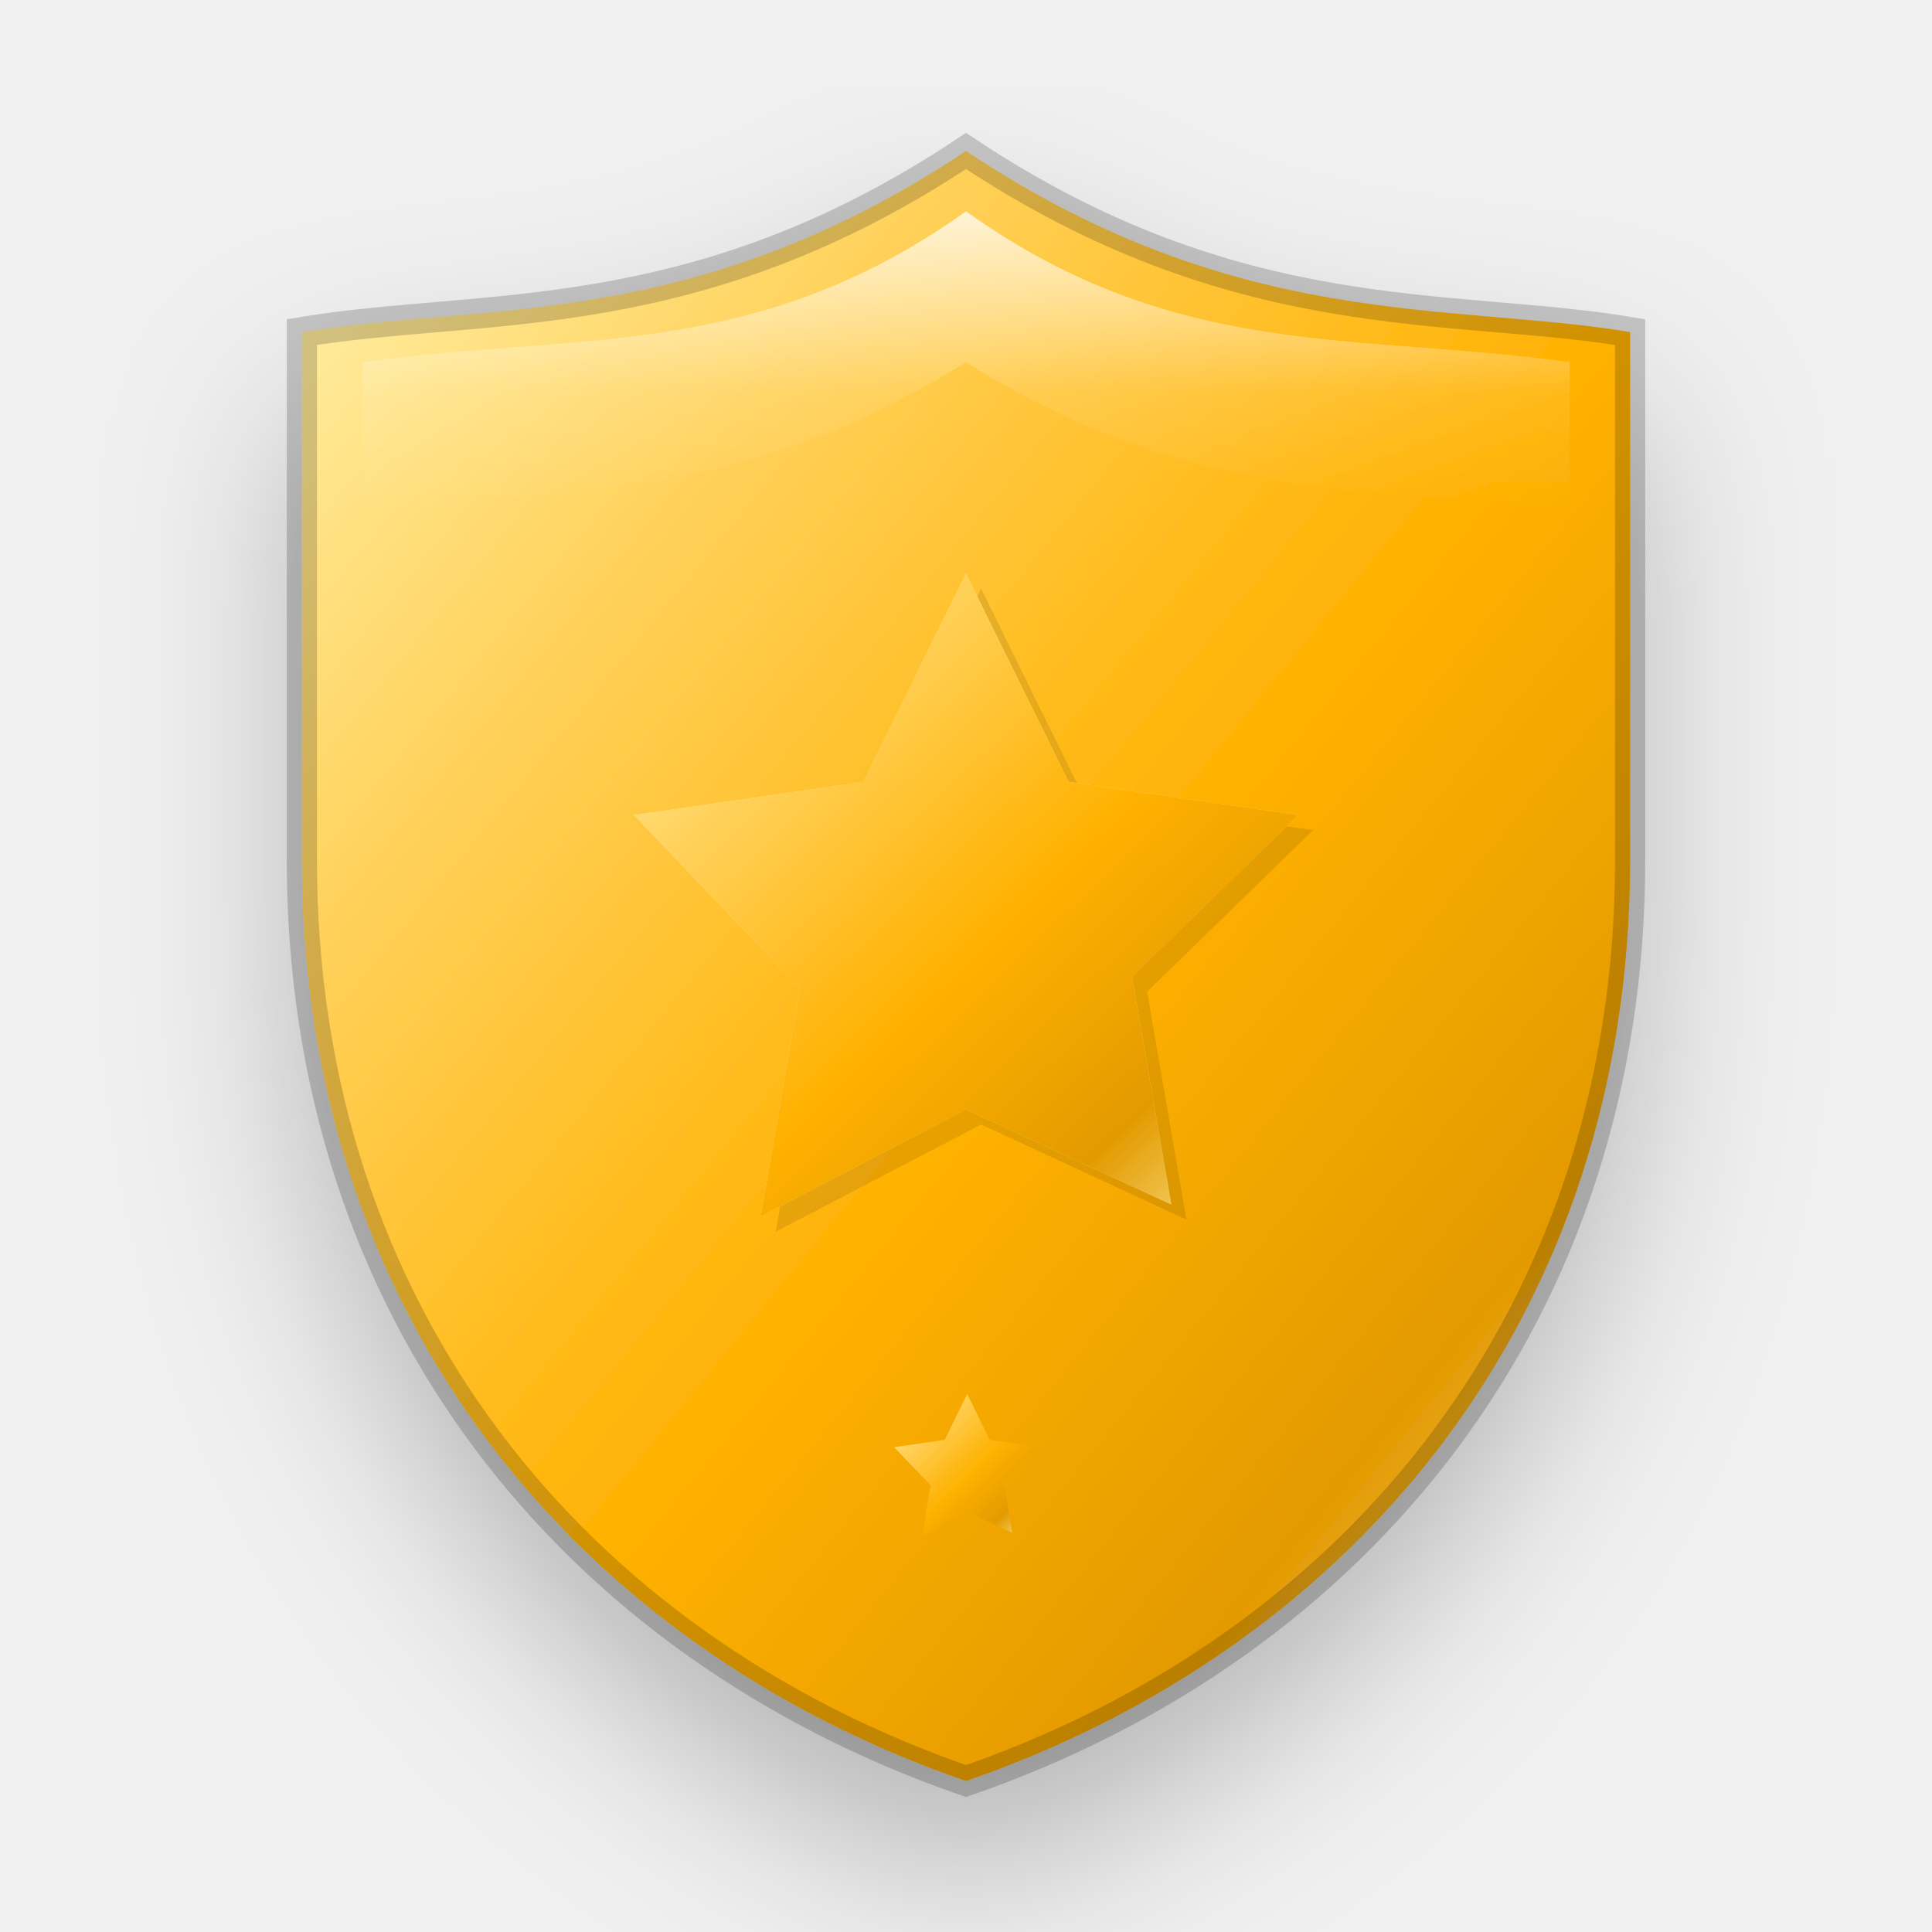
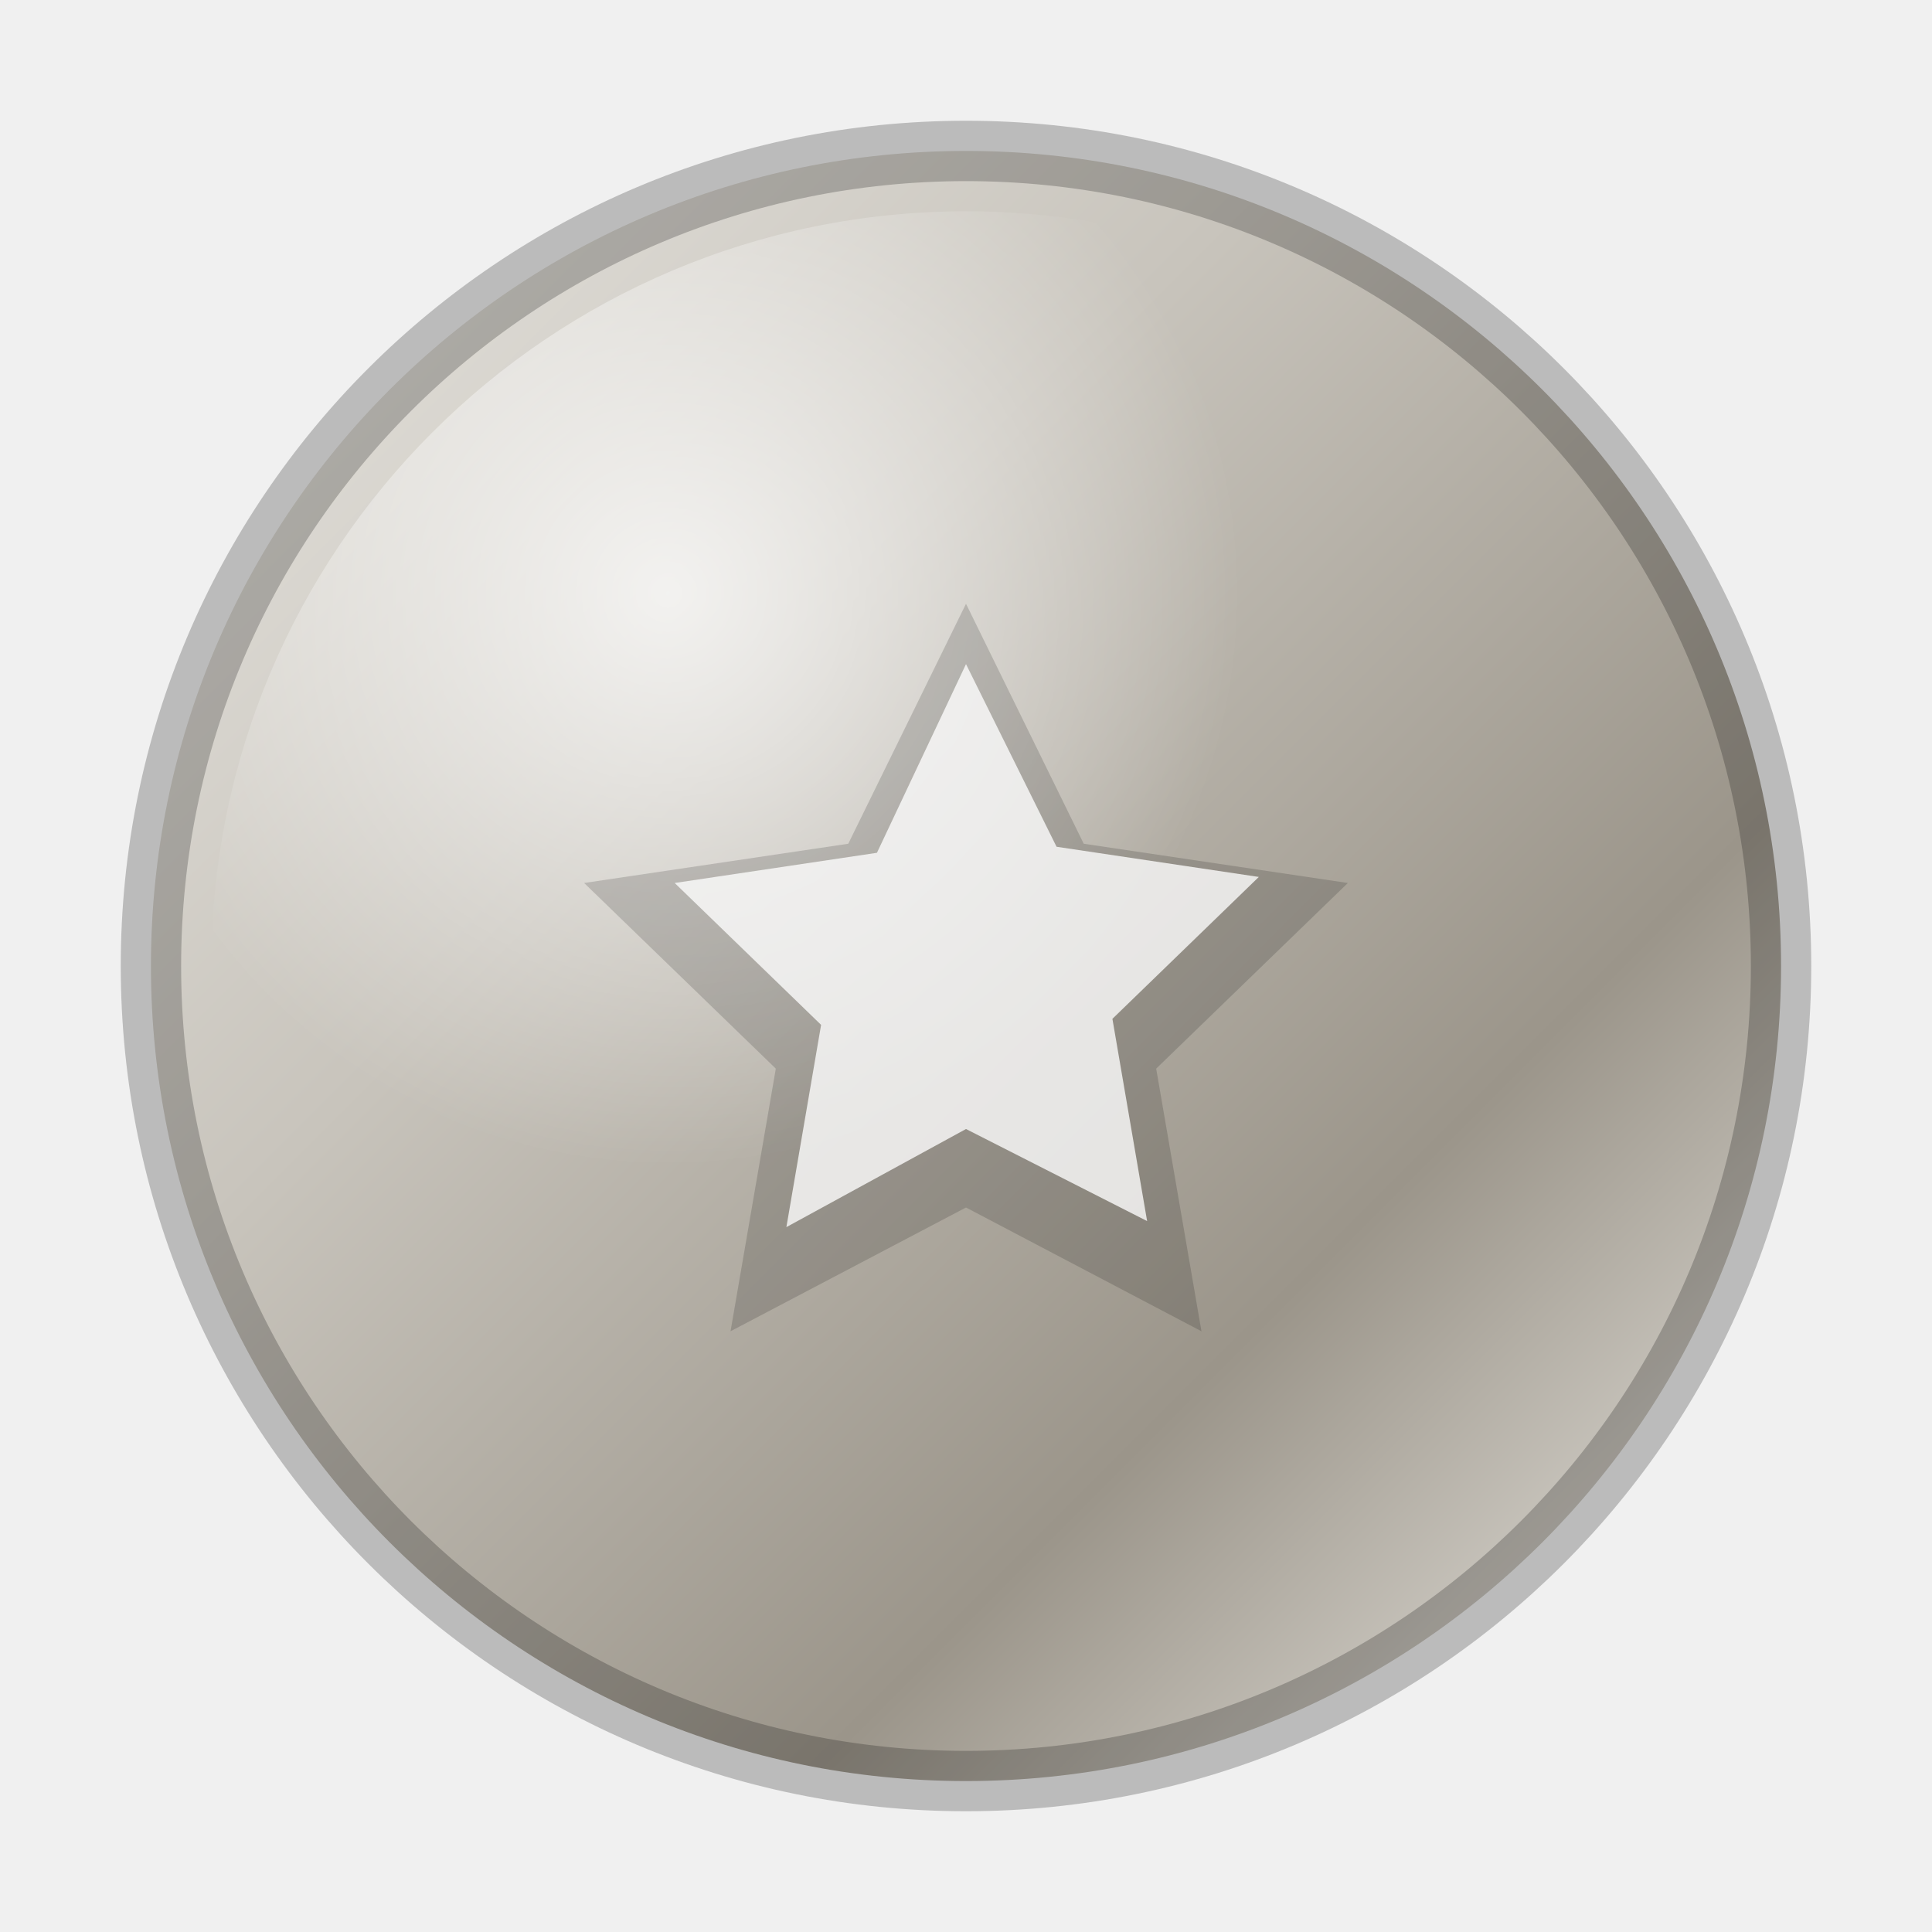
<svg xmlns="http://www.w3.org/2000/svg" viewBox="0 0 128 128">
  <defs>
-     <linearGradient id="gold" x1="0" y1="0" x2="1" y2="1">
-       <stop offset="0" stop-color="#FFF3B0" />
-       <stop offset="0.25" stop-color="#FFD15A" />
-       <stop offset="0.55" stop-color="#FFB100" />
-       <stop offset="0.8" stop-color="#E39A00" />
-       <stop offset="1" stop-color="#FFF0A6" />
+     <linearGradient id="g" x1="0" y1="0" x2="1" y2="1">
+       <stop offset="0" stop-color="#E9E7E2" />
+       <stop offset="0.35" stop-color="#C8C4BC" />
+       <stop offset="0.7" stop-color="#9B958A" />
+       <stop offset="1" stop-color="#F2F0EB" />
    </linearGradient>
-     <linearGradient id="glass" x1="0" y1="0" x2="0" y2="1">
-       <stop offset="0" stop-color="rgba(255,255,255,0.75)" />
-       <stop offset="0.6" stop-color="rgba(255,255,255,0.10)" />
-       <stop offset="1" stop-color="rgba(255,255,255,0)" />
-     </linearGradient>
-     <filter id="shadow" x="-20%" y="-20%" width="140%" height="140%">
-       <feDropShadow dx="0" dy="6" stdDeviation="6" flood-color="#000" flood-opacity="0.25" />
-     </filter>
-     <path id="shield" d="M64 10c18 12 32 10 44 12v35c0 30-18 52-44 61C38 109 20 87 20 57V22c12-2 26 0 44-12z" />
-     <path id="star" d="M64 38l6.8 13.8 15.2 2.2-11 10.7 2.6 15.1L64 73.5 50.4 80.6 53 65.5 42 54l15.2-2.2z" />
+     <radialGradient id="shine" cx="30%" cy="25%" r="70%">
+       <stop offset="0" stop-color="#FFFFFF" stop-opacity="0.75" />
+       <stop offset="0.55" stop-color="#FFFFFF" stop-opacity="0" />
+     </radialGradient>
  </defs>
-   <g filter="url(#shadow)">
-     <use href="#shield" fill="url(#gold)" stroke="rgba(0,0,0,0.18)" stroke-width="2" />
-     <path d="M24 24c14-2 26 0 40-10 14 10 26 8 40 10v10c-12-2-24 0-40-10-16 10-28 8-40 10z" fill="url(#glass)" />
-   </g>
-   <use href="#star" fill="rgba(0,0,0,0.18)" transform="translate(1 1)" opacity="0.55" />
-   <use href="#star" fill="rgba(255,255,255,0.95)" opacity="0.55" />
-   <use href="#star" fill="url(#gold)" />
-   <g opacity="0.95">
-     <use href="#star" transform="translate(50 84) scale(0.22)" fill="url(#gold)" />
-   </g>
+   <circle cx="64" cy="64" r="54" fill="url(#g)" stroke="#000" stroke-opacity="0.22" stroke-width="4" />
+   <circle cx="64" cy="64" r="50" fill="url(#shine)" />
+   <path d="M64 40l7.8 15.9 17.5 2.6-12.7 12.3 3.0 17.4L64 80.0l-15.6 8.2 3.0-17.4-12.7-12.3 17.5-2.6L64 40z" fill="#000" fill-opacity="0.16" />
+   <path d="M64 44l6.0 12.1 13.4 2.0-9.7 9.4 2.3 13.4L64 74.8l-11.9 6.5 2.3-13.4-9.7-9.4 13.4-2.0L64 44z" fill="#FFFFFF" fill-opacity="0.78" />
</svg>
